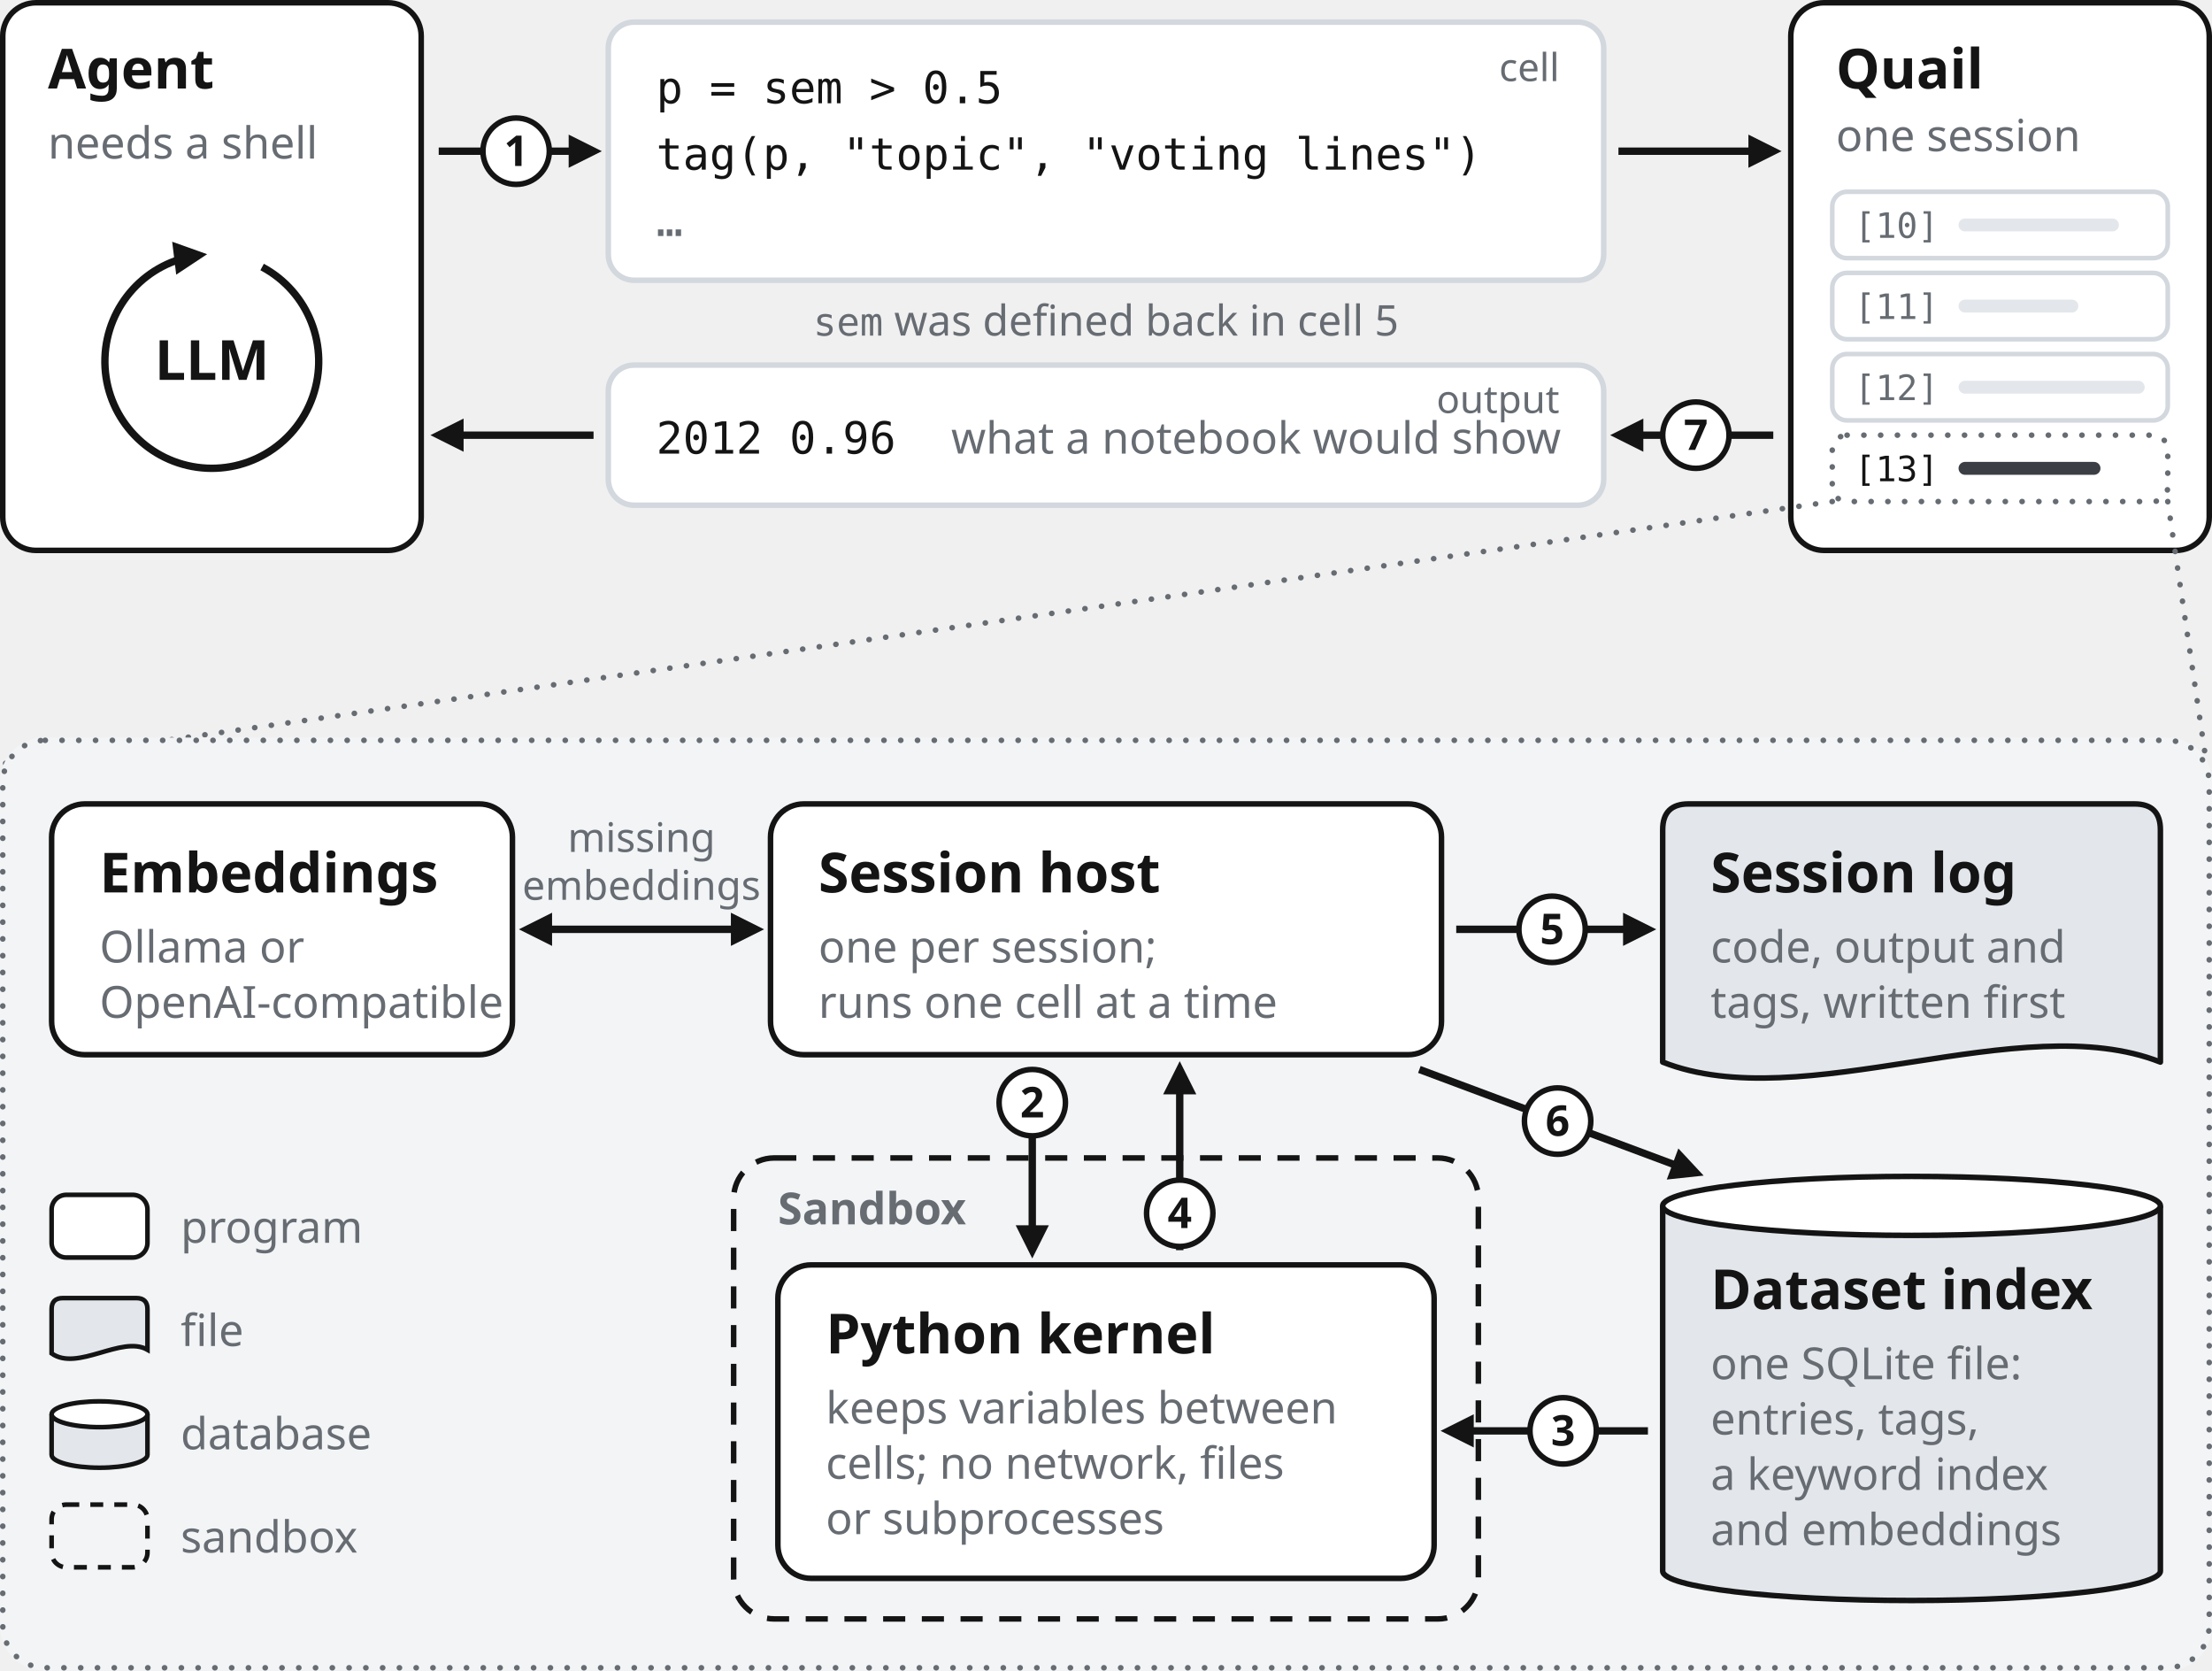
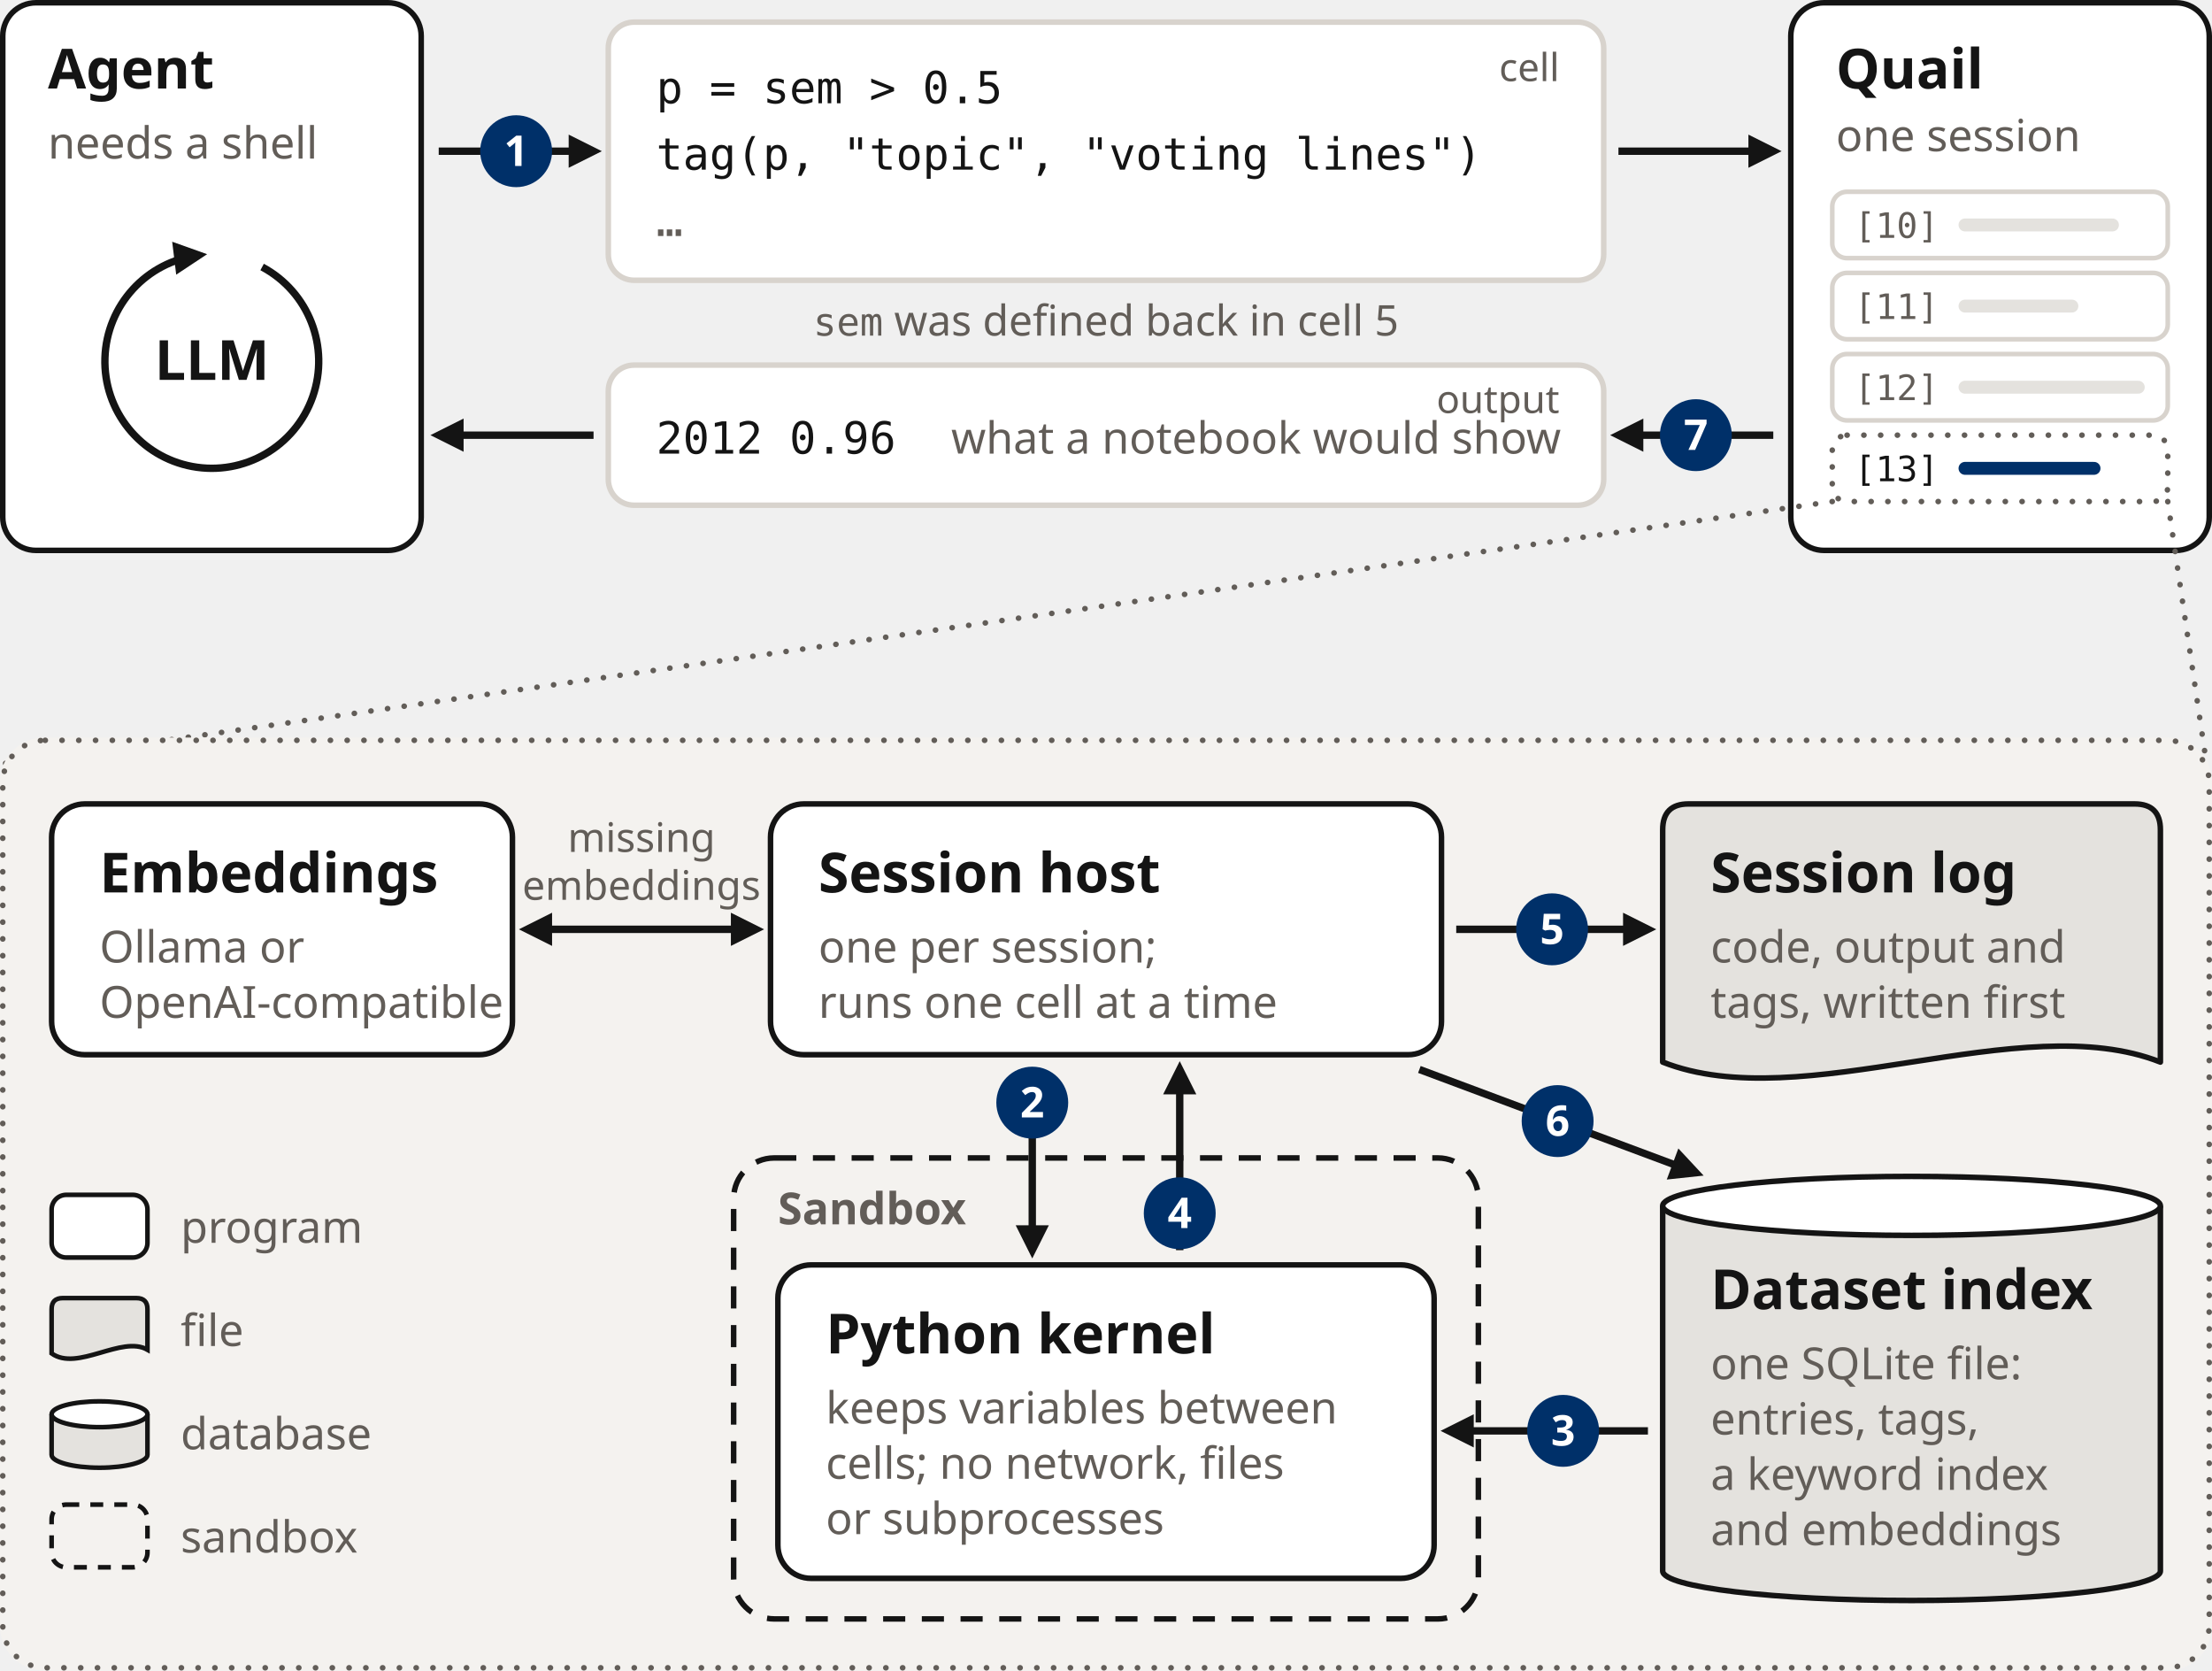
<svg xmlns="http://www.w3.org/2000/svg" viewBox="0 0 1200 906" width="1200" height="906">
  <style>
    text { font-family: 'Source Sans 3', sans-serif; fill: #141414; }
    .h { font-size: 30px; font-weight: 700; }
    .b { font-size: 25px; }
-     .s { font-size: 24px; fill: #676C73; }
-     .cap { font-size: 24px; font-weight: 700; fill: #676C73; }
+     .s { font-size: 24px; fill: #625D58; }
+     .cap { font-size: 24px; font-weight: 700; fill: #625D58; }
    .m { font-family: 'Source Code Pro', monospace; font-size: 24px; font-weight: 500; font-variant-ligatures: none; }
    .ln { fill: none; stroke: #141414; stroke-width: 4; stroke-linecap: butt; stroke-linejoin: round; }
  </style>
  <defs>
    <marker id="a" viewBox="0 0 10 10" refX="7.5" refY="5" markerWidth="4.5" markerHeight="4.5" orient="auto-start-reverse">
      <path d="M0,0 L10,5 L0,10 z" fill="#141414" />
    </marker>
  </defs>
  <rect x="1.5" y="1.5" width="227" height="297" rx="18" fill="#fff" stroke="#141414" stroke-width="3" />
  <text class="h" x="26" y="48" style="font-size:30px">Agent</text>
  <text class="s" x="26" y="86">needs a shell</text>
  <path class="ln" d="M142.2,144.8 A58,58 0 1 1 107.9,138.4" marker-end="url(#a)" style="stroke-width:4" />
  <text class="h" x="115" y="206" text-anchor="middle" style="font-size:30px">LLM</text>
  <rect x="971.5" y="1.5" width="227" height="297" rx="18" fill="#fff" stroke="#141414" stroke-width="3" />
  <text class="h" x="996" y="48">Quail</text>
  <text class="s" x="996" y="82">one session</text>
-   <rect x="994" y="104" width="182" height="36" rx="8" fill="#fff" stroke="#D3D8DE" stroke-width="2.5" />
-   <text class="m" x="1006" y="129" style="font-size:19px;fill:#676C73">[10]</text>
-   <path d="M1066,122 H1146" fill="none" stroke="#E3E7EC" stroke-width="7" stroke-linecap="round" />
-   <rect x="994" y="148" width="182" height="36" rx="8" fill="#fff" stroke="#D3D8DE" stroke-width="2.5" />
-   <text class="m" x="1006" y="173" style="font-size:19px;fill:#676C73">[11]</text>
-   <path d="M1066,166 H1124" fill="none" stroke="#E3E7EC" stroke-width="7" stroke-linecap="round" />
-   <rect x="994" y="192" width="182" height="36" rx="8" fill="#fff" stroke="#D3D8DE" stroke-width="2.5" />
-   <text class="m" x="1006" y="217" style="font-size:19px;fill:#676C73">[12]</text>
-   <path d="M1066,210 H1160" fill="none" stroke="#E3E7EC" stroke-width="7" stroke-linecap="round" />
+   <rect x="994" y="104" width="182" height="36" rx="8" fill="#fff" stroke="#D8D3CD" stroke-width="2.5" />
+   <text class="m" x="1006" y="129" style="font-size:19px;fill:#625D58">[10]</text>
+   <path d="M1066,122 H1146" fill="none" stroke="#E4E2DE" stroke-width="7" stroke-linecap="round" />
+   <rect x="994" y="148" width="182" height="36" rx="8" fill="#fff" stroke="#D8D3CD" stroke-width="2.5" />
+   <text class="m" x="1006" y="173" style="font-size:19px;fill:#625D58">[11]</text>
+   <path d="M1066,166 H1124" fill="none" stroke="#E4E2DE" stroke-width="7" stroke-linecap="round" />
+   <rect x="994" y="192" width="182" height="36" rx="8" fill="#fff" stroke="#D8D3CD" stroke-width="2.5" />
+   <text class="m" x="1006" y="217" style="font-size:19px;fill:#625D58">[12]</text>
+   <path d="M1066,210 H1160" fill="none" stroke="#E4E2DE" stroke-width="7" stroke-linecap="round" />
  <text class="m" x="1006" y="261" style="font-size:19px;fill:#141414">[13]</text>
-   <path d="M1066,254 H1136" fill="none" stroke="#3B3F45" stroke-width="7" stroke-linecap="round" />
+   <path d="M1066,254 H1136" fill="none" stroke="#003069" stroke-width="7" stroke-linecap="round" />
  <path class="ln" d="M238,82 L322,82" marker-end="url(#a)" />
-   <rect x="330" y="12" width="540" height="140" rx="14" fill="#fff" stroke="#D3D8DE" stroke-width="3" />
+   <rect x="330" y="12" width="540" height="140" rx="14" fill="#fff" stroke="#D8D3CD" stroke-width="3" />
  <text class="m" x="356" y="56">p = sem &gt; 0.5</text>
  <text class="m" x="356" y="92">tag(p, "topic", "voting lines")</text>
-   <text class="m" x="356" y="128" style="fill:#676C73">…</text>
+   <text class="m" x="356" y="128" style="fill:#625D58">…</text>
  <text class="s" x="846" y="44" text-anchor="end" style="font-size:21px">cell</text>
  <path class="ln" d="M878,82 L962,82" marker-end="url(#a)" />
  <text class="s" x="600" y="182" text-anchor="middle" style="font-size:23px">
    <tspan class="m" style="font-size:21px">sem</tspan> was defined back in cell 5</text>
  <path class="ln" d="M962,236 L878,236" marker-end="url(#a)" />
-   <rect x="330" y="198" width="540" height="76" rx="14" fill="#fff" stroke="#D3D8DE" stroke-width="3" />
+   <rect x="330" y="198" width="540" height="76" rx="14" fill="#fff" stroke="#D8D3CD" stroke-width="3" />
  <text class="m" x="356" y="246">2012 0.96</text>
  <text class="s" x="846" y="224" text-anchor="end" style="font-size:21px">output</text>
  <text class="s" x="516" y="246">what a notebook would show</text>
  <path class="ln" d="M322,236 L238,236" marker-end="url(#a)" />
-   <rect x="994" y="236" width="182" height="36" rx="8" fill="none" stroke="#676C73" stroke-width="3" stroke-linecap="round" stroke-dasharray="0.1 9" />
-   <path d="M994,272 L3,414 M1176,272 L1197,414" fill="none" stroke="#676C73" stroke-width="3" stroke-linecap="round" stroke-dasharray="0.1 9" />
-   <rect x="0" y="400" width="1200" height="506" rx="24" fill="#F2F4F6" />
-   <rect x="1.5" y="401.5" width="1197" height="503" rx="23" fill="none" stroke="#676C73" stroke-width="3" stroke-linecap="round" stroke-dasharray="0.1 9" />
+   <rect x="994" y="236" width="182" height="36" rx="8" fill="none" stroke="#625D58" stroke-width="3" stroke-linecap="round" stroke-dasharray="0.1 9" />
+   <path d="M994,272 L3,414 M1176,272 L1197,414" fill="none" stroke="#625D58" stroke-width="3" stroke-linecap="round" stroke-dasharray="0.1 9" />
+   <rect x="0" y="400" width="1200" height="506" rx="24" fill="#F4F2EF" />
+   <rect x="1.5" y="401.5" width="1197" height="503" rx="23" fill="none" stroke="#625D58" stroke-width="3" stroke-linecap="round" stroke-dasharray="0.1 9" />
  <rect x="28" y="436" width="250" height="136" rx="18" fill="#fff" stroke="#141414" stroke-width="3" />
  <text class="h" x="54" y="484" style="font-size:30px">Embeddings</text>
  <text class="s" x="54" y="522">Ollama or</text>
  <text class="s" x="54" y="552">OpenAI-compatible</text>
  <rect x="418" y="436" width="364" height="136" rx="18" fill="#fff" stroke="#141414" stroke-width="3" />
  <text class="h" x="444" y="484" style="font-size:30px">Session host</text>
  <text class="s" x="444" y="522">one per session;</text>
  <text class="s" x="444" y="552">runs one cell at a time</text>
-   <path d="M916,436 H1158 Q1172,436 1172,450 V576 C1096,546 978,606 902,576 V450 Q902,436 916,436 Z" fill="#E3E7EC" stroke="#141414" stroke-width="3" stroke-linejoin="round" />
+   <path d="M916,436 H1158 Q1172,436 1172,450 V576 C1096,546 978,606 902,576 V450 Q902,436 916,436 Z" fill="#E4E2DE" stroke="#141414" stroke-width="3" stroke-linejoin="round" />
  <text class="h" x="928" y="484" style="font-size:30px">Session log</text>
  <text class="s" x="928" y="522">code, output and</text>
  <text class="s" x="928" y="552">tags, written first</text>
  <rect x="398" y="628" width="404" height="250" rx="22" fill="none" stroke="#141414" stroke-width="3" stroke-dasharray="12 9" />
  <text class="cap" x="422" y="664">Sandbox</text>
  <rect x="422" y="686" width="356" height="170" rx="18" fill="#fff" stroke="#141414" stroke-width="3" />
  <text class="h" x="448" y="734" style="font-size:30px">Python kernel</text>
  <text class="s" x="448" y="772">keeps variables between</text>
  <text class="s" x="448" y="802">cells; no network, files</text>
  <text class="s" x="448" y="832">or subprocesses</text>
-   <path d="M902,654 V852 A135.0,16 0 0 0 1172,852 V654" fill="#E3E7EC" stroke="#141414" stroke-width="3" />
+   <path d="M902,654 V852 A135.0,16 0 0 0 1172,852 V654" fill="#E4E2DE" stroke="#141414" stroke-width="3" />
  <ellipse cx="1037.0" cy="654" rx="135.0" ry="16" fill="#fff" stroke="#141414" stroke-width="3" />
  <text class="h" x="928" y="710" style="font-size:30px">Dataset index</text>
  <text class="s" x="928" y="748">one SQLite file:</text>
  <text class="s" x="928" y="778">entries, tags,</text>
  <text class="s" x="928" y="808">a keyword index</text>
  <text class="s" x="928" y="838">and embeddings</text>
  <path class="ln" d="M286,504 L410,504" marker-end="url(#a)" marker-start="url(#a)" />
  <text class="s" x="348" y="462" text-anchor="middle" style="font-size:22px">missing</text>
  <text class="s" x="348" y="488" text-anchor="middle" style="font-size:22px">embeddings</text>
  <path class="ln" d="M790,504 L894,504" marker-end="url(#a)" />
  <path class="ln" d="M560,580 L560,678" marker-end="url(#a)" />
  <path class="ln" d="M640,678 L640,580" marker-end="url(#a)" />
  <path class="ln" d="M770,580 L920,636" marker-end="url(#a)" />
  <path class="ln" d="M894,776 L786,776" marker-end="url(#a)" />
-   <circle cx="280" cy="82" r="18" fill="#fff" stroke="#141414" stroke-width="3" />
-   <text class="h" x="280" y="90" text-anchor="middle" style="font-size:23px">1</text>
-   <circle cx="560" cy="598" r="18" fill="#fff" stroke="#141414" stroke-width="3" />
-   <text class="h" x="560" y="606" text-anchor="middle" style="font-size:23px">2</text>
-   <circle cx="848" cy="776" r="18" fill="#fff" stroke="#141414" stroke-width="3" />
-   <text class="h" x="848" y="784" text-anchor="middle" style="font-size:23px">3</text>
-   <circle cx="640" cy="658" r="18" fill="#fff" stroke="#141414" stroke-width="3" />
-   <text class="h" x="640" y="666" text-anchor="middle" style="font-size:23px">4</text>
-   <circle cx="842" cy="504" r="18" fill="#fff" stroke="#141414" stroke-width="3" />
-   <text class="h" x="842" y="512" text-anchor="middle" style="font-size:23px">5</text>
-   <circle cx="845" cy="608" r="18" fill="#fff" stroke="#141414" stroke-width="3" />
-   <text class="h" x="845" y="616" text-anchor="middle" style="font-size:23px">6</text>
-   <circle cx="920" cy="236" r="18" fill="#fff" stroke="#141414" stroke-width="3" />
-   <text class="h" x="920" y="244" text-anchor="middle" style="font-size:23px">7</text>
+   <circle cx="280" cy="82" r="18" fill="#003069" stroke="#003069" stroke-width="3" />
+   <text class="h" x="280" y="90" text-anchor="middle" style="fill:#fff;font-size:23px">1</text>
+   <circle cx="560" cy="598" r="18" fill="#003069" stroke="#003069" stroke-width="3" />
+   <text class="h" x="560" y="606" text-anchor="middle" style="fill:#fff;font-size:23px">2</text>
+   <circle cx="848" cy="776" r="18" fill="#003069" stroke="#003069" stroke-width="3" />
+   <text class="h" x="848" y="784" text-anchor="middle" style="fill:#fff;font-size:23px">3</text>
+   <circle cx="640" cy="658" r="18" fill="#003069" stroke="#003069" stroke-width="3" />
+   <text class="h" x="640" y="666" text-anchor="middle" style="fill:#fff;font-size:23px">4</text>
+   <circle cx="842" cy="504" r="18" fill="#003069" stroke="#003069" stroke-width="3" />
+   <text class="h" x="842" y="512" text-anchor="middle" style="fill:#fff;font-size:23px">5</text>
+   <circle cx="845" cy="608" r="18" fill="#003069" stroke="#003069" stroke-width="3" />
+   <text class="h" x="845" y="616" text-anchor="middle" style="fill:#fff;font-size:23px">6</text>
+   <circle cx="920" cy="236" r="18" fill="#003069" stroke="#003069" stroke-width="3" />
+   <text class="h" x="920" y="244" text-anchor="middle" style="fill:#fff;font-size:23px">7</text>
  <rect x="28" y="648" width="52" height="34" rx="8" fill="#fff" stroke="#141414" stroke-width="2.5" />
  <text class="s" x="98" y="674">program</text>
-   <path d="M34,704 H74 Q80,704 80,710 V732 C66,724 42,744 28,734 V710 Q28,704 34,704 Z" fill="#E3E7EC" stroke="#141414" stroke-width="2.5" />
+   <path d="M34,704 H74 Q80,704 80,710 V732 C66,724 42,744 28,734 V710 Q28,704 34,704 Z" fill="#E4E2DE" stroke="#141414" stroke-width="2.5" />
  <text class="s" x="98" y="730">file</text>
-   <path d="M28,767 V789 A26,7 0 0 0 80,789 V767" fill="#E3E7EC" stroke="#141414" stroke-width="2.5" />
+   <path d="M28,767 V789 A26,7 0 0 0 80,789 V767" fill="#E4E2DE" stroke="#141414" stroke-width="2.5" />
  <ellipse cx="54" cy="767" rx="26" ry="7" fill="#fff" stroke="#141414" stroke-width="2.5" />
  <text class="s" x="98" y="786">database</text>
  <rect x="28" y="816" width="52" height="34" rx="8" fill="none" stroke="#141414" stroke-width="2.5" stroke-dasharray="7 6" />
  <text class="s" x="98" y="842">sandbox</text>
</svg>
